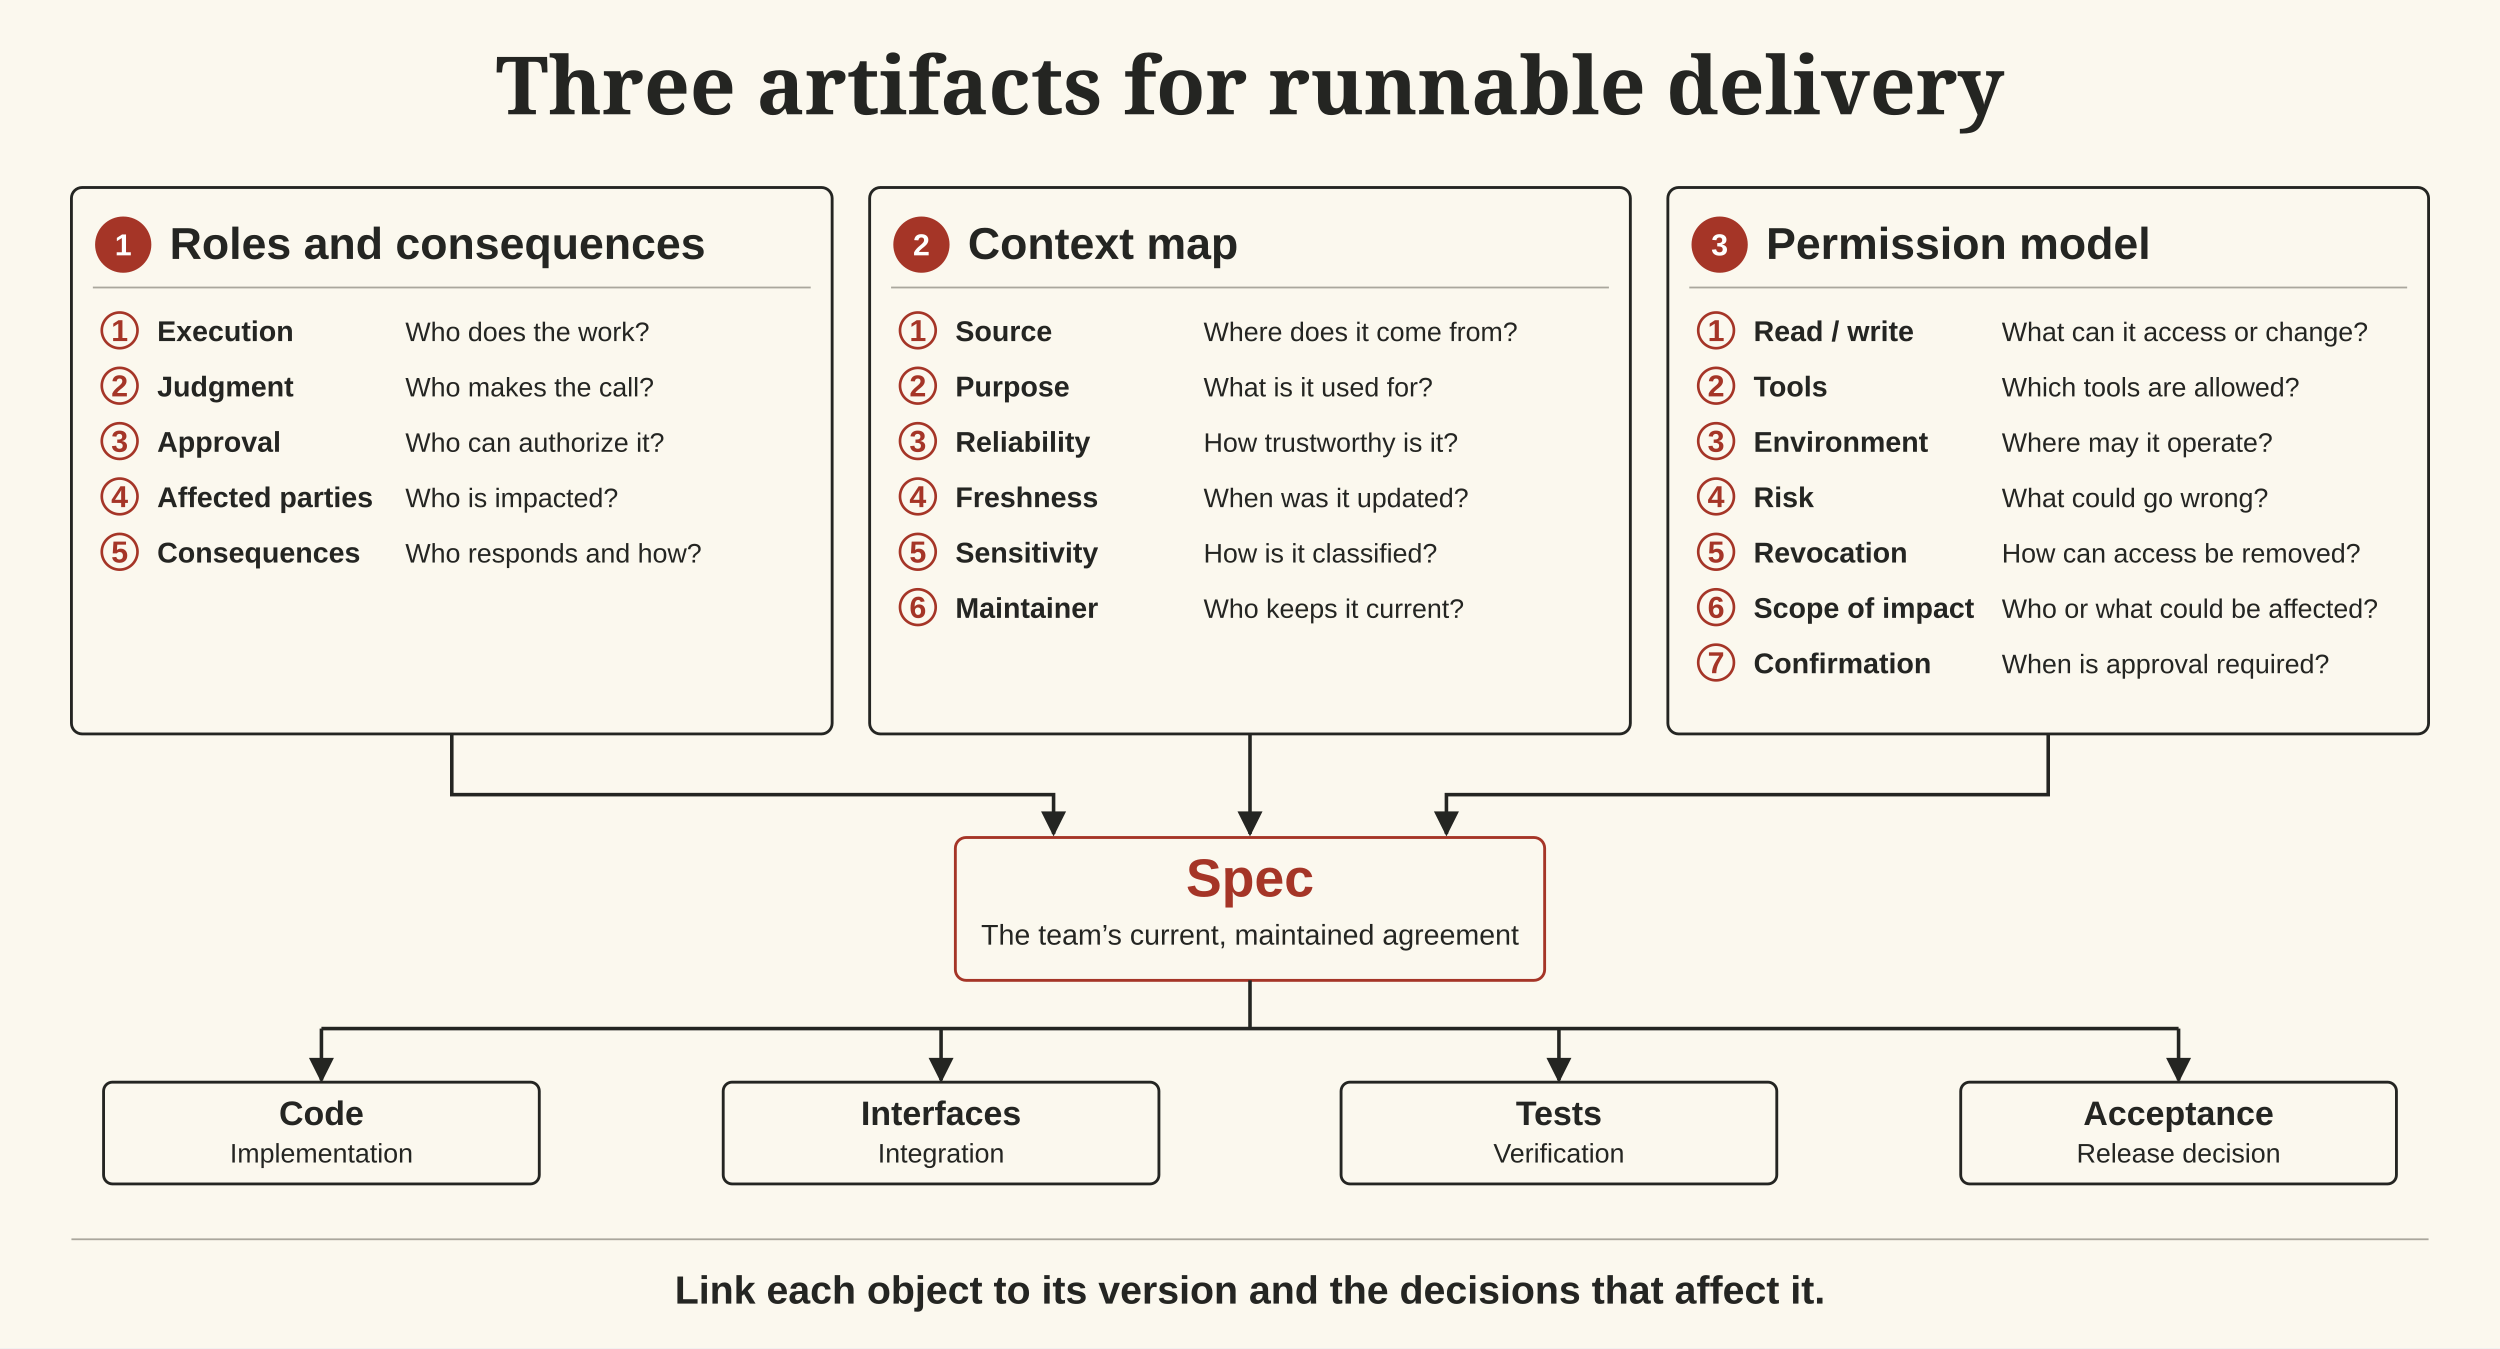
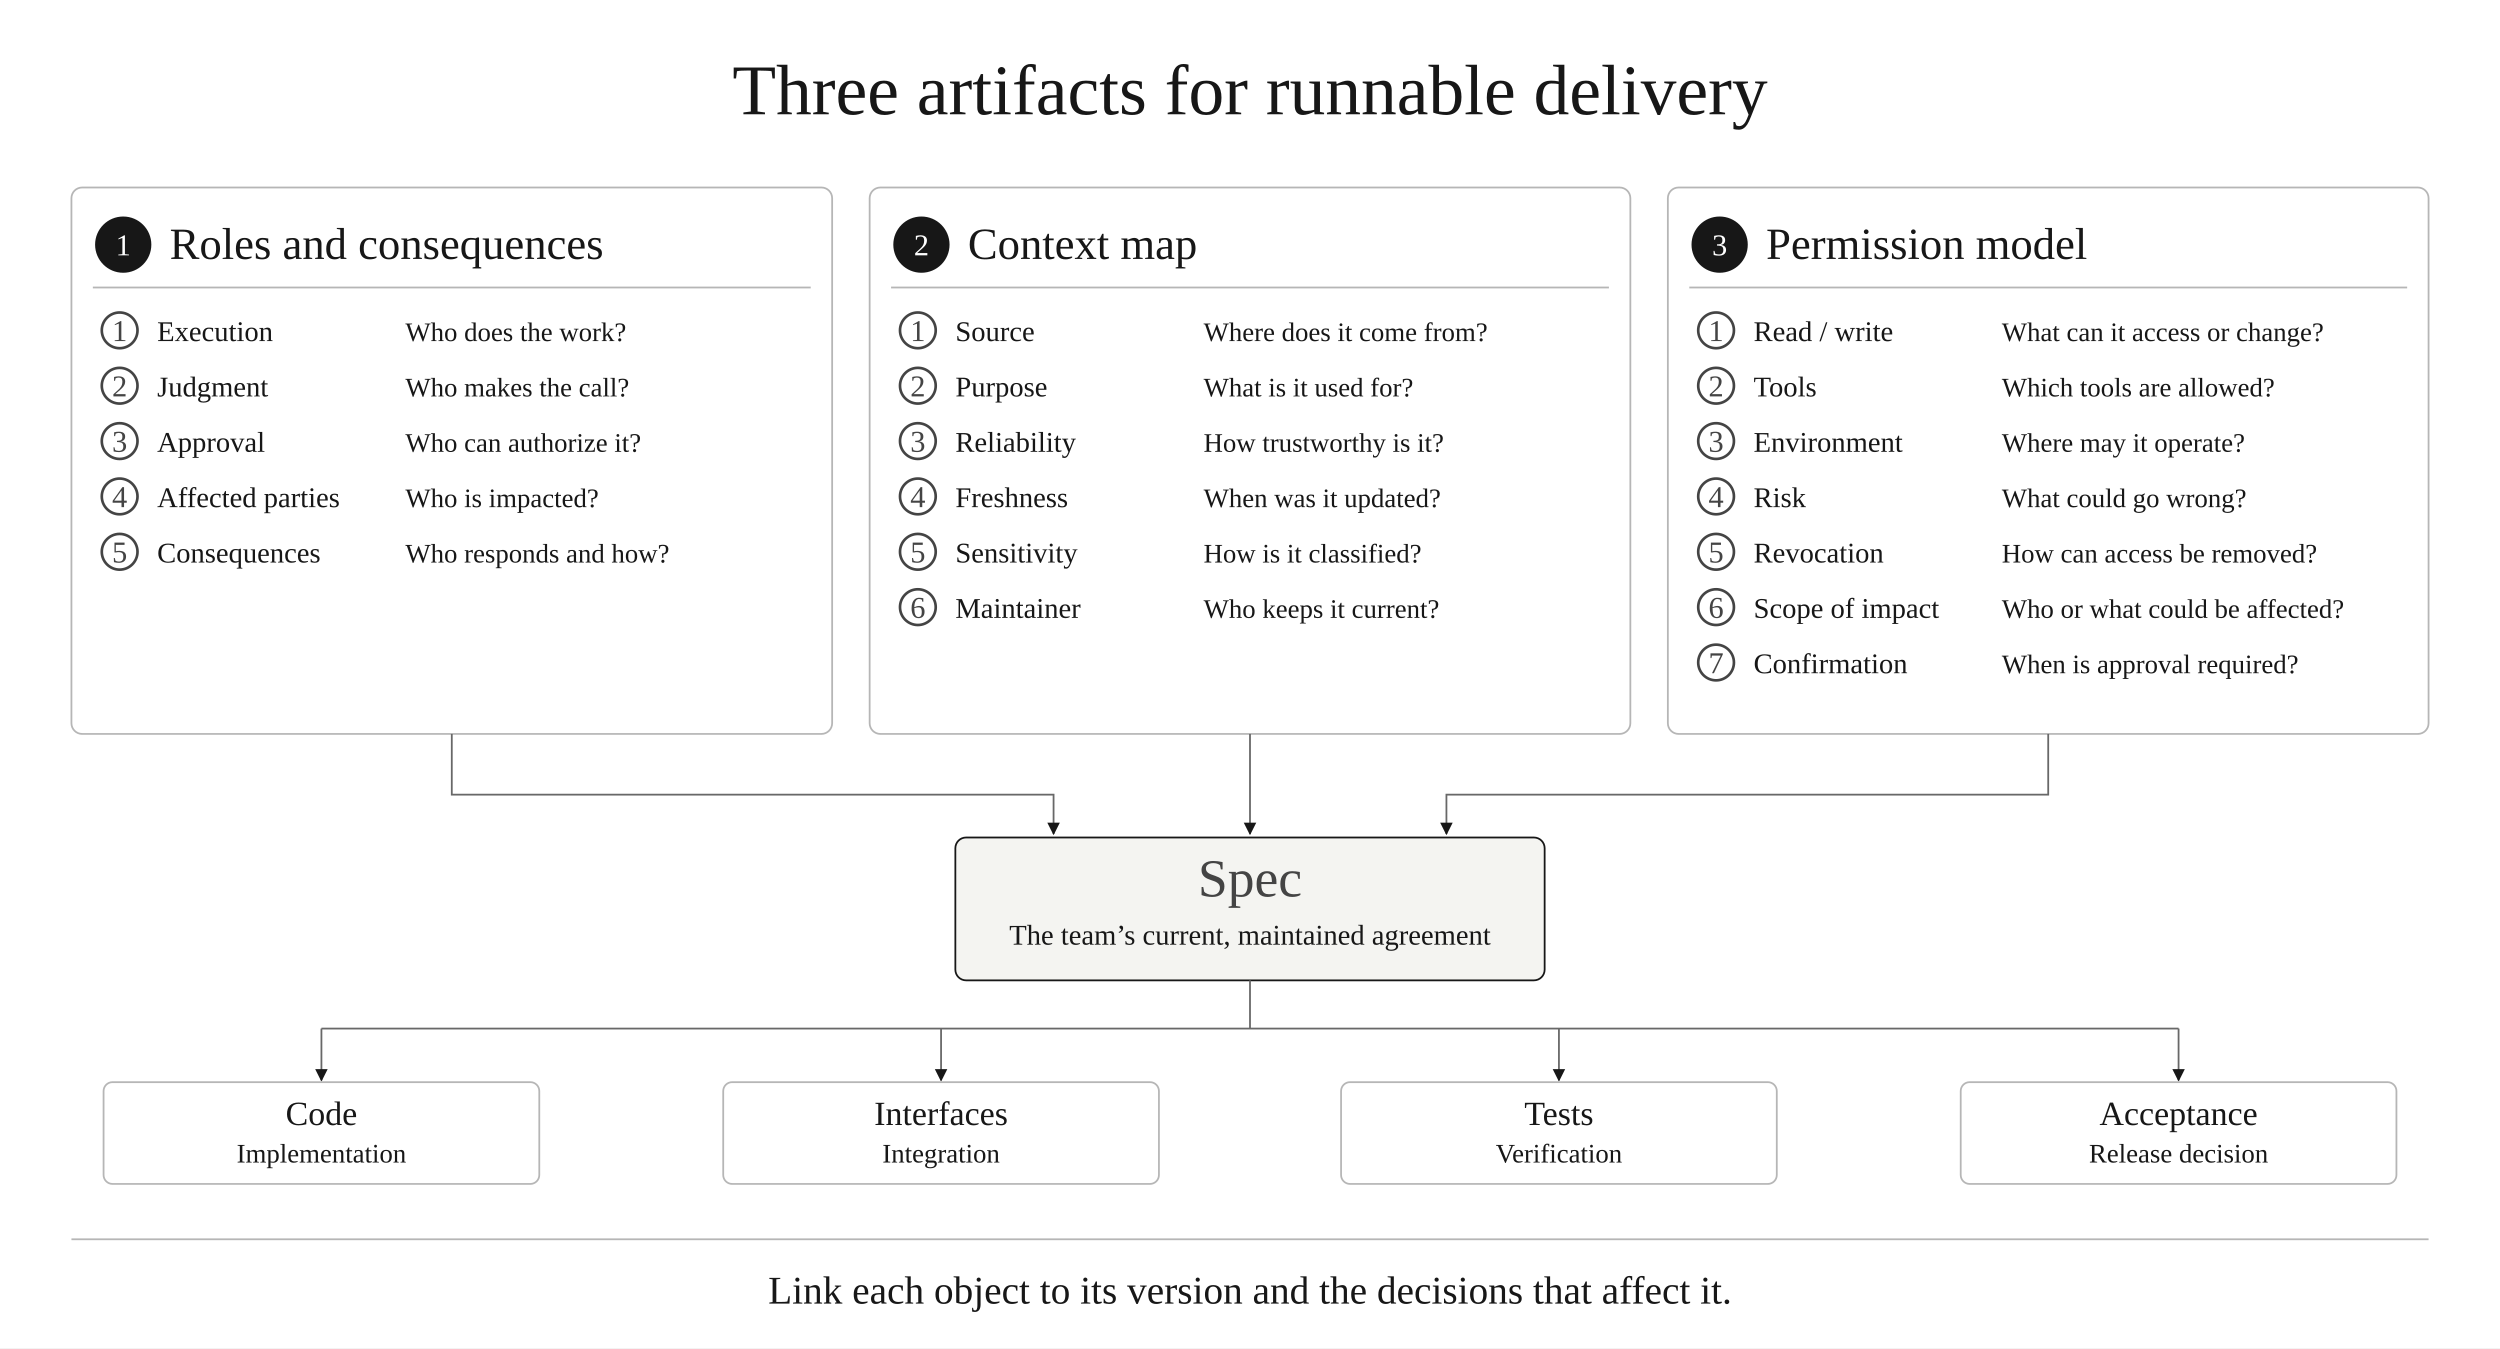
<svg xmlns="http://www.w3.org/2000/svg" viewBox="0 0 1400 755" role="img" aria-labelledby="delivery-title delivery-desc">
  <defs>
    <marker id="delivery-arrow" viewBox="0 0 10 10" refX="9" refY="5" markerWidth="7" markerHeight="7" orient="auto">
-       <path d="M0 0 L10 5 L0 10 Z" fill="#242522" />
+       <path d="M0 0 L10 5 L0 10 Z" fill="var(--case-ink, #171717)" />
    </marker>
  </defs>
-   <rect width="1400" height="755" fill="#fbf8ee" />
-   <text x="700" y="64" text-anchor="middle" font-family="Georgia, serif" font-size="45" font-weight="700" fill="#242522">Three artifacts for runnable delivery</text>
-   <rect x="40" y="105" width="426" height="306" rx="6" fill="#fbf8ee" stroke="#242522" stroke-width="1.6" />
-   <circle cx="69" cy="137" r="15" fill="#a53527" stroke="#a53527" stroke-width="1.5" />
-   <text x="69" y="143" text-anchor="middle" font-family="Arial, sans-serif" font-size="17" font-weight="700" fill="#fff">1</text>
-   <text x="95" y="145" text-anchor="start" font-family="Arial, sans-serif" font-size="25" font-weight="700" fill="#242522">Roles and consequences</text>
-   <path d="M 52 161 H 454" fill="none" stroke="#aaa79d" stroke-width="1" />
-   <circle cx="67" cy="185" r="10" fill="#fbf8ee" stroke="#a53527" stroke-width="1.5" />
-   <text x="67" y="191" text-anchor="middle" font-family="Arial, sans-serif" font-size="17" font-weight="700" fill="#a53527">1</text>
-   <text x="88" y="191" text-anchor="start" font-family="Arial, sans-serif" font-size="16" font-weight="700" fill="#242522">Execution</text>
-   <text x="227" y="191" text-anchor="start" font-family="Arial, sans-serif" font-size="15" font-weight="400" fill="#242522">Who does the work?</text>
-   <circle cx="67" cy="216" r="10" fill="#fbf8ee" stroke="#a53527" stroke-width="1.5" />
-   <text x="67" y="222" text-anchor="middle" font-family="Arial, sans-serif" font-size="17" font-weight="700" fill="#a53527">2</text>
-   <text x="88" y="222" text-anchor="start" font-family="Arial, sans-serif" font-size="16" font-weight="700" fill="#242522">Judgment</text>
-   <text x="227" y="222" text-anchor="start" font-family="Arial, sans-serif" font-size="15" font-weight="400" fill="#242522">Who makes the call?</text>
-   <circle cx="67" cy="247" r="10" fill="#fbf8ee" stroke="#a53527" stroke-width="1.5" />
-   <text x="67" y="253" text-anchor="middle" font-family="Arial, sans-serif" font-size="17" font-weight="700" fill="#a53527">3</text>
-   <text x="88" y="253" text-anchor="start" font-family="Arial, sans-serif" font-size="16" font-weight="700" fill="#242522">Approval</text>
-   <text x="227" y="253" text-anchor="start" font-family="Arial, sans-serif" font-size="15" font-weight="400" fill="#242522">Who can authorize it?</text>
-   <circle cx="67" cy="278" r="10" fill="#fbf8ee" stroke="#a53527" stroke-width="1.5" />
-   <text x="67" y="284" text-anchor="middle" font-family="Arial, sans-serif" font-size="17" font-weight="700" fill="#a53527">4</text>
-   <text x="88" y="284" text-anchor="start" font-family="Arial, sans-serif" font-size="16" font-weight="700" fill="#242522">Affected parties</text>
-   <text x="227" y="284" text-anchor="start" font-family="Arial, sans-serif" font-size="15" font-weight="400" fill="#242522">Who is impacted?</text>
-   <circle cx="67" cy="309" r="10" fill="#fbf8ee" stroke="#a53527" stroke-width="1.5" />
-   <text x="67" y="315" text-anchor="middle" font-family="Arial, sans-serif" font-size="17" font-weight="700" fill="#a53527">5</text>
-   <text x="88" y="315" text-anchor="start" font-family="Arial, sans-serif" font-size="16" font-weight="700" fill="#242522">Consequences</text>
-   <text x="227" y="315" text-anchor="start" font-family="Arial, sans-serif" font-size="15" font-weight="400" fill="#242522">Who responds and how?</text>
-   <rect x="487" y="105" width="426" height="306" rx="6" fill="#fbf8ee" stroke="#242522" stroke-width="1.6" />
-   <circle cx="516" cy="137" r="15" fill="#a53527" stroke="#a53527" stroke-width="1.5" />
-   <text x="516" y="143" text-anchor="middle" font-family="Arial, sans-serif" font-size="17" font-weight="700" fill="#fff">2</text>
-   <text x="542" y="145" text-anchor="start" font-family="Arial, sans-serif" font-size="25" font-weight="700" fill="#242522">Context map</text>
-   <path d="M 499 161 H 901" fill="none" stroke="#aaa79d" stroke-width="1" />
-   <circle cx="514" cy="185" r="10" fill="#fbf8ee" stroke="#a53527" stroke-width="1.5" />
-   <text x="514" y="191" text-anchor="middle" font-family="Arial, sans-serif" font-size="17" font-weight="700" fill="#a53527">1</text>
-   <text x="535" y="191" text-anchor="start" font-family="Arial, sans-serif" font-size="16" font-weight="700" fill="#242522">Source</text>
-   <text x="674" y="191" text-anchor="start" font-family="Arial, sans-serif" font-size="15" font-weight="400" fill="#242522">Where does it come from?</text>
-   <circle cx="514" cy="216" r="10" fill="#fbf8ee" stroke="#a53527" stroke-width="1.5" />
-   <text x="514" y="222" text-anchor="middle" font-family="Arial, sans-serif" font-size="17" font-weight="700" fill="#a53527">2</text>
-   <text x="535" y="222" text-anchor="start" font-family="Arial, sans-serif" font-size="16" font-weight="700" fill="#242522">Purpose</text>
-   <text x="674" y="222" text-anchor="start" font-family="Arial, sans-serif" font-size="15" font-weight="400" fill="#242522">What is it used for?</text>
-   <circle cx="514" cy="247" r="10" fill="#fbf8ee" stroke="#a53527" stroke-width="1.5" />
-   <text x="514" y="253" text-anchor="middle" font-family="Arial, sans-serif" font-size="17" font-weight="700" fill="#a53527">3</text>
-   <text x="535" y="253" text-anchor="start" font-family="Arial, sans-serif" font-size="16" font-weight="700" fill="#242522">Reliability</text>
-   <text x="674" y="253" text-anchor="start" font-family="Arial, sans-serif" font-size="15" font-weight="400" fill="#242522">How trustworthy is it?</text>
-   <circle cx="514" cy="278" r="10" fill="#fbf8ee" stroke="#a53527" stroke-width="1.5" />
-   <text x="514" y="284" text-anchor="middle" font-family="Arial, sans-serif" font-size="17" font-weight="700" fill="#a53527">4</text>
-   <text x="535" y="284" text-anchor="start" font-family="Arial, sans-serif" font-size="16" font-weight="700" fill="#242522">Freshness</text>
-   <text x="674" y="284" text-anchor="start" font-family="Arial, sans-serif" font-size="15" font-weight="400" fill="#242522">When was it updated?</text>
-   <circle cx="514" cy="309" r="10" fill="#fbf8ee" stroke="#a53527" stroke-width="1.5" />
-   <text x="514" y="315" text-anchor="middle" font-family="Arial, sans-serif" font-size="17" font-weight="700" fill="#a53527">5</text>
-   <text x="535" y="315" text-anchor="start" font-family="Arial, sans-serif" font-size="16" font-weight="700" fill="#242522">Sensitivity</text>
-   <text x="674" y="315" text-anchor="start" font-family="Arial, sans-serif" font-size="15" font-weight="400" fill="#242522">How is it classified?</text>
-   <circle cx="514" cy="340" r="10" fill="#fbf8ee" stroke="#a53527" stroke-width="1.5" />
-   <text x="514" y="346" text-anchor="middle" font-family="Arial, sans-serif" font-size="17" font-weight="700" fill="#a53527">6</text>
-   <text x="535" y="346" text-anchor="start" font-family="Arial, sans-serif" font-size="16" font-weight="700" fill="#242522">Maintainer</text>
-   <text x="674" y="346" text-anchor="start" font-family="Arial, sans-serif" font-size="15" font-weight="400" fill="#242522">Who keeps it current?</text>
-   <rect x="934" y="105" width="426" height="306" rx="6" fill="#fbf8ee" stroke="#242522" stroke-width="1.6" />
-   <circle cx="963" cy="137" r="15" fill="#a53527" stroke="#a53527" stroke-width="1.5" />
-   <text x="963" y="143" text-anchor="middle" font-family="Arial, sans-serif" font-size="17" font-weight="700" fill="#fff">3</text>
-   <text x="989" y="145" text-anchor="start" font-family="Arial, sans-serif" font-size="25" font-weight="700" fill="#242522">Permission model</text>
-   <path d="M 946 161 H 1348" fill="none" stroke="#aaa79d" stroke-width="1" />
-   <circle cx="961" cy="185" r="10" fill="#fbf8ee" stroke="#a53527" stroke-width="1.5" />
-   <text x="961" y="191" text-anchor="middle" font-family="Arial, sans-serif" font-size="17" font-weight="700" fill="#a53527">1</text>
-   <text x="982" y="191" text-anchor="start" font-family="Arial, sans-serif" font-size="16" font-weight="700" fill="#242522">Read / write</text>
-   <text x="1121" y="191" text-anchor="start" font-family="Arial, sans-serif" font-size="15" font-weight="400" fill="#242522">What can it access or change?</text>
-   <circle cx="961" cy="216" r="10" fill="#fbf8ee" stroke="#a53527" stroke-width="1.5" />
-   <text x="961" y="222" text-anchor="middle" font-family="Arial, sans-serif" font-size="17" font-weight="700" fill="#a53527">2</text>
-   <text x="982" y="222" text-anchor="start" font-family="Arial, sans-serif" font-size="16" font-weight="700" fill="#242522">Tools</text>
-   <text x="1121" y="222" text-anchor="start" font-family="Arial, sans-serif" font-size="15" font-weight="400" fill="#242522">Which tools are allowed?</text>
-   <circle cx="961" cy="247" r="10" fill="#fbf8ee" stroke="#a53527" stroke-width="1.5" />
-   <text x="961" y="253" text-anchor="middle" font-family="Arial, sans-serif" font-size="17" font-weight="700" fill="#a53527">3</text>
-   <text x="982" y="253" text-anchor="start" font-family="Arial, sans-serif" font-size="16" font-weight="700" fill="#242522">Environment</text>
-   <text x="1121" y="253" text-anchor="start" font-family="Arial, sans-serif" font-size="15" font-weight="400" fill="#242522">Where may it operate?</text>
-   <circle cx="961" cy="278" r="10" fill="#fbf8ee" stroke="#a53527" stroke-width="1.5" />
-   <text x="961" y="284" text-anchor="middle" font-family="Arial, sans-serif" font-size="17" font-weight="700" fill="#a53527">4</text>
-   <text x="982" y="284" text-anchor="start" font-family="Arial, sans-serif" font-size="16" font-weight="700" fill="#242522">Risk</text>
-   <text x="1121" y="284" text-anchor="start" font-family="Arial, sans-serif" font-size="15" font-weight="400" fill="#242522">What could go wrong?</text>
-   <circle cx="961" cy="309" r="10" fill="#fbf8ee" stroke="#a53527" stroke-width="1.5" />
-   <text x="961" y="315" text-anchor="middle" font-family="Arial, sans-serif" font-size="17" font-weight="700" fill="#a53527">5</text>
-   <text x="982" y="315" text-anchor="start" font-family="Arial, sans-serif" font-size="16" font-weight="700" fill="#242522">Revocation</text>
-   <text x="1121" y="315" text-anchor="start" font-family="Arial, sans-serif" font-size="15" font-weight="400" fill="#242522">How can access be removed?</text>
-   <circle cx="961" cy="340" r="10" fill="#fbf8ee" stroke="#a53527" stroke-width="1.5" />
-   <text x="961" y="346" text-anchor="middle" font-family="Arial, sans-serif" font-size="17" font-weight="700" fill="#a53527">6</text>
-   <text x="982" y="346" text-anchor="start" font-family="Arial, sans-serif" font-size="16" font-weight="700" fill="#242522">Scope of impact</text>
-   <text x="1121" y="346" text-anchor="start" font-family="Arial, sans-serif" font-size="15" font-weight="400" fill="#242522">Who or what could be affected?</text>
-   <circle cx="961" cy="371" r="10" fill="#fbf8ee" stroke="#a53527" stroke-width="1.5" />
-   <text x="961" y="377" text-anchor="middle" font-family="Arial, sans-serif" font-size="17" font-weight="700" fill="#a53527">7</text>
-   <text x="982" y="377" text-anchor="start" font-family="Arial, sans-serif" font-size="16" font-weight="700" fill="#242522">Confirmation</text>
-   <text x="1121" y="377" text-anchor="start" font-family="Arial, sans-serif" font-size="15" font-weight="400" fill="#242522">When is approval required?</text>
-   <path d="M253 411 V445 H590 V467" fill="none" stroke="#242522" stroke-width="2" marker-end="url(#delivery-arrow)" />
-   <path d="M700 411 V467" fill="none" stroke="#242522" stroke-width="2" marker-end="url(#delivery-arrow)" />
-   <path d="M1147 411 V445 H810 V467" fill="none" stroke="#242522" stroke-width="2" marker-end="url(#delivery-arrow)" />
-   <rect x="535" y="469" width="330" height="80" rx="6" fill="#fbf8ee" stroke="#a53527" stroke-width="1.6" />
-   <text x="700" y="502" text-anchor="middle" font-family="Arial, sans-serif" font-size="30" font-weight="700" fill="#a53527">Spec</text>
-   <text x="700" y="529" text-anchor="middle" font-family="Arial, sans-serif" font-size="16" font-weight="400" fill="#242522">The team’s current, maintained agreement</text>
-   <path d="M700 549 V576 M180 576 H1220" fill="none" stroke="#242522" stroke-width="2" />
-   <path d="M180 576 V605" fill="none" stroke="#242522" stroke-width="2" marker-end="url(#delivery-arrow)" />
-   <rect x="58" y="606" width="244" height="57" rx="5" fill="#fbf8ee" stroke="#242522" stroke-width="1.6" />
-   <text x="180" y="630" text-anchor="middle" font-family="Arial, sans-serif" font-size="19" font-weight="700" fill="#242522">Code</text>
-   <text x="180" y="651" text-anchor="middle" font-family="Arial, sans-serif" font-size="15" font-weight="400" fill="#242522">Implementation</text>
-   <path d="M527 576 V605" fill="none" stroke="#242522" stroke-width="2" marker-end="url(#delivery-arrow)" />
-   <rect x="405" y="606" width="244" height="57" rx="5" fill="#fbf8ee" stroke="#242522" stroke-width="1.6" />
-   <text x="527" y="630" text-anchor="middle" font-family="Arial, sans-serif" font-size="19" font-weight="700" fill="#242522">Interfaces</text>
-   <text x="527" y="651" text-anchor="middle" font-family="Arial, sans-serif" font-size="15" font-weight="400" fill="#242522">Integration</text>
-   <path d="M873 576 V605" fill="none" stroke="#242522" stroke-width="2" marker-end="url(#delivery-arrow)" />
-   <rect x="751" y="606" width="244" height="57" rx="5" fill="#fbf8ee" stroke="#242522" stroke-width="1.6" />
-   <text x="873" y="630" text-anchor="middle" font-family="Arial, sans-serif" font-size="19" font-weight="700" fill="#242522">Tests</text>
-   <text x="873" y="651" text-anchor="middle" font-family="Arial, sans-serif" font-size="15" font-weight="400" fill="#242522">Verification</text>
-   <path d="M1220 576 V605" fill="none" stroke="#242522" stroke-width="2" marker-end="url(#delivery-arrow)" />
-   <rect x="1098" y="606" width="244" height="57" rx="5" fill="#fbf8ee" stroke="#242522" stroke-width="1.6" />
-   <text x="1220" y="630" text-anchor="middle" font-family="Arial, sans-serif" font-size="19" font-weight="700" fill="#242522">Acceptance</text>
-   <text x="1220" y="651" text-anchor="middle" font-family="Arial, sans-serif" font-size="15" font-weight="400" fill="#242522">Release decision</text>
-   <path d="M40 694 H1360" fill="none" stroke="#aaa79d" stroke-width="1" />
-   <text x="700" y="730" text-anchor="middle" font-family="Arial, sans-serif" font-size="22" font-weight="700" fill="#242522">Link each object to its version and the decisions that affect it.</text>
+   <rect width="1400" height="755" fill="var(--case-bg, #fff)" />
+   <text x="700" y="64" text-anchor="middle" font-family="var(--case-font-heading, sans-serif)" font-size="40" class="article-diagram-title" font-weight="var(--case-weight-strong, 650)" fill="var(--case-ink, #171717)">Three artifacts for runnable delivery</text>
+   <rect x="40" y="105" width="426" height="306" rx="6" fill="var(--case-bg, #fff)" stroke="var(--case-rule, #b6b6b6)" stroke-width="var(--case-border-width, 1)" />
+   <circle cx="69" cy="137" r="15" fill="var(--case-ink, #171717)" stroke="var(--case-ink, #171717)" stroke-width="1.5" />
+   <text x="69" y="143" text-anchor="middle" font-family="var(--case-font-body, sans-serif)" font-size="17" font-weight="var(--case-weight-strong, 650)" fill="#fff">1</text>
+   <text x="95" y="145" text-anchor="start" font-family="var(--case-font-body, sans-serif)" font-size="25" font-weight="var(--case-weight-strong, 650)" fill="var(--case-ink, #171717)">Roles and consequences</text>
+   <path d="M 52 161 H 454" fill="none" stroke="var(--case-rule, #b6b6b6)" stroke-width="1" />
+   <circle cx="67" cy="185" r="10" fill="var(--case-bg, #fff)" stroke="var(--case-copy, #444)" stroke-width="1.5" />
+   <text x="67" y="191" text-anchor="middle" font-family="var(--case-font-body, sans-serif)" font-size="17" font-weight="var(--case-weight-strong, 650)" fill="var(--case-copy, #444)">1</text>
+   <text x="88" y="191" text-anchor="start" font-family="var(--case-font-body, sans-serif)" font-size="16" font-weight="var(--case-weight-strong, 650)" fill="var(--case-ink, #171717)">Execution</text>
+   <text x="227" y="191" text-anchor="start" font-family="var(--case-font-body, sans-serif)" font-size="15" font-weight="var(--case-weight-regular, 400)" fill="var(--case-ink, #171717)">Who does the work?</text>
+   <circle cx="67" cy="216" r="10" fill="var(--case-bg, #fff)" stroke="var(--case-copy, #444)" stroke-width="1.5" />
+   <text x="67" y="222" text-anchor="middle" font-family="var(--case-font-body, sans-serif)" font-size="17" font-weight="var(--case-weight-strong, 650)" fill="var(--case-copy, #444)">2</text>
+   <text x="88" y="222" text-anchor="start" font-family="var(--case-font-body, sans-serif)" font-size="16" font-weight="var(--case-weight-strong, 650)" fill="var(--case-ink, #171717)">Judgment</text>
+   <text x="227" y="222" text-anchor="start" font-family="var(--case-font-body, sans-serif)" font-size="15" font-weight="var(--case-weight-regular, 400)" fill="var(--case-ink, #171717)">Who makes the call?</text>
+   <circle cx="67" cy="247" r="10" fill="var(--case-bg, #fff)" stroke="var(--case-copy, #444)" stroke-width="1.5" />
+   <text x="67" y="253" text-anchor="middle" font-family="var(--case-font-body, sans-serif)" font-size="17" font-weight="var(--case-weight-strong, 650)" fill="var(--case-copy, #444)">3</text>
+   <text x="88" y="253" text-anchor="start" font-family="var(--case-font-body, sans-serif)" font-size="16" font-weight="var(--case-weight-strong, 650)" fill="var(--case-ink, #171717)">Approval</text>
+   <text x="227" y="253" text-anchor="start" font-family="var(--case-font-body, sans-serif)" font-size="15" font-weight="var(--case-weight-regular, 400)" fill="var(--case-ink, #171717)">Who can authorize it?</text>
+   <circle cx="67" cy="278" r="10" fill="var(--case-bg, #fff)" stroke="var(--case-copy, #444)" stroke-width="1.5" />
+   <text x="67" y="284" text-anchor="middle" font-family="var(--case-font-body, sans-serif)" font-size="17" font-weight="var(--case-weight-strong, 650)" fill="var(--case-copy, #444)">4</text>
+   <text x="88" y="284" text-anchor="start" font-family="var(--case-font-body, sans-serif)" font-size="16" font-weight="var(--case-weight-strong, 650)" fill="var(--case-ink, #171717)">Affected parties</text>
+   <text x="227" y="284" text-anchor="start" font-family="var(--case-font-body, sans-serif)" font-size="15" font-weight="var(--case-weight-regular, 400)" fill="var(--case-ink, #171717)">Who is impacted?</text>
+   <circle cx="67" cy="309" r="10" fill="var(--case-bg, #fff)" stroke="var(--case-copy, #444)" stroke-width="1.5" />
+   <text x="67" y="315" text-anchor="middle" font-family="var(--case-font-body, sans-serif)" font-size="17" font-weight="var(--case-weight-strong, 650)" fill="var(--case-copy, #444)">5</text>
+   <text x="88" y="315" text-anchor="start" font-family="var(--case-font-body, sans-serif)" font-size="16" font-weight="var(--case-weight-strong, 650)" fill="var(--case-ink, #171717)">Consequences</text>
+   <text x="227" y="315" text-anchor="start" font-family="var(--case-font-body, sans-serif)" font-size="15" font-weight="var(--case-weight-regular, 400)" fill="var(--case-ink, #171717)">Who responds and how?</text>
+   <rect x="487" y="105" width="426" height="306" rx="6" fill="var(--case-bg, #fff)" stroke="var(--case-rule, #b6b6b6)" stroke-width="var(--case-border-width, 1)" />
+   <circle cx="516" cy="137" r="15" fill="var(--case-ink, #171717)" stroke="var(--case-ink, #171717)" stroke-width="1.5" />
+   <text x="516" y="143" text-anchor="middle" font-family="var(--case-font-body, sans-serif)" font-size="17" font-weight="var(--case-weight-strong, 650)" fill="#fff">2</text>
+   <text x="542" y="145" text-anchor="start" font-family="var(--case-font-body, sans-serif)" font-size="25" font-weight="var(--case-weight-strong, 650)" fill="var(--case-ink, #171717)">Context map</text>
+   <path d="M 499 161 H 901" fill="none" stroke="var(--case-rule, #b6b6b6)" stroke-width="1" />
+   <circle cx="514" cy="185" r="10" fill="var(--case-bg, #fff)" stroke="var(--case-copy, #444)" stroke-width="1.5" />
+   <text x="514" y="191" text-anchor="middle" font-family="var(--case-font-body, sans-serif)" font-size="17" font-weight="var(--case-weight-strong, 650)" fill="var(--case-copy, #444)">1</text>
+   <text x="535" y="191" text-anchor="start" font-family="var(--case-font-body, sans-serif)" font-size="16" font-weight="var(--case-weight-strong, 650)" fill="var(--case-ink, #171717)">Source</text>
+   <text x="674" y="191" text-anchor="start" font-family="var(--case-font-body, sans-serif)" font-size="15" font-weight="var(--case-weight-regular, 400)" fill="var(--case-ink, #171717)">Where does it come from?</text>
+   <circle cx="514" cy="216" r="10" fill="var(--case-bg, #fff)" stroke="var(--case-copy, #444)" stroke-width="1.5" />
+   <text x="514" y="222" text-anchor="middle" font-family="var(--case-font-body, sans-serif)" font-size="17" font-weight="var(--case-weight-strong, 650)" fill="var(--case-copy, #444)">2</text>
+   <text x="535" y="222" text-anchor="start" font-family="var(--case-font-body, sans-serif)" font-size="16" font-weight="var(--case-weight-strong, 650)" fill="var(--case-ink, #171717)">Purpose</text>
+   <text x="674" y="222" text-anchor="start" font-family="var(--case-font-body, sans-serif)" font-size="15" font-weight="var(--case-weight-regular, 400)" fill="var(--case-ink, #171717)">What is it used for?</text>
+   <circle cx="514" cy="247" r="10" fill="var(--case-bg, #fff)" stroke="var(--case-copy, #444)" stroke-width="1.5" />
+   <text x="514" y="253" text-anchor="middle" font-family="var(--case-font-body, sans-serif)" font-size="17" font-weight="var(--case-weight-strong, 650)" fill="var(--case-copy, #444)">3</text>
+   <text x="535" y="253" text-anchor="start" font-family="var(--case-font-body, sans-serif)" font-size="16" font-weight="var(--case-weight-strong, 650)" fill="var(--case-ink, #171717)">Reliability</text>
+   <text x="674" y="253" text-anchor="start" font-family="var(--case-font-body, sans-serif)" font-size="15" font-weight="var(--case-weight-regular, 400)" fill="var(--case-ink, #171717)">How trustworthy is it?</text>
+   <circle cx="514" cy="278" r="10" fill="var(--case-bg, #fff)" stroke="var(--case-copy, #444)" stroke-width="1.5" />
+   <text x="514" y="284" text-anchor="middle" font-family="var(--case-font-body, sans-serif)" font-size="17" font-weight="var(--case-weight-strong, 650)" fill="var(--case-copy, #444)">4</text>
+   <text x="535" y="284" text-anchor="start" font-family="var(--case-font-body, sans-serif)" font-size="16" font-weight="var(--case-weight-strong, 650)" fill="var(--case-ink, #171717)">Freshness</text>
+   <text x="674" y="284" text-anchor="start" font-family="var(--case-font-body, sans-serif)" font-size="15" font-weight="var(--case-weight-regular, 400)" fill="var(--case-ink, #171717)">When was it updated?</text>
+   <circle cx="514" cy="309" r="10" fill="var(--case-bg, #fff)" stroke="var(--case-copy, #444)" stroke-width="1.5" />
+   <text x="514" y="315" text-anchor="middle" font-family="var(--case-font-body, sans-serif)" font-size="17" font-weight="var(--case-weight-strong, 650)" fill="var(--case-copy, #444)">5</text>
+   <text x="535" y="315" text-anchor="start" font-family="var(--case-font-body, sans-serif)" font-size="16" font-weight="var(--case-weight-strong, 650)" fill="var(--case-ink, #171717)">Sensitivity</text>
+   <text x="674" y="315" text-anchor="start" font-family="var(--case-font-body, sans-serif)" font-size="15" font-weight="var(--case-weight-regular, 400)" fill="var(--case-ink, #171717)">How is it classified?</text>
+   <circle cx="514" cy="340" r="10" fill="var(--case-bg, #fff)" stroke="var(--case-copy, #444)" stroke-width="1.5" />
+   <text x="514" y="346" text-anchor="middle" font-family="var(--case-font-body, sans-serif)" font-size="17" font-weight="var(--case-weight-strong, 650)" fill="var(--case-copy, #444)">6</text>
+   <text x="535" y="346" text-anchor="start" font-family="var(--case-font-body, sans-serif)" font-size="16" font-weight="var(--case-weight-strong, 650)" fill="var(--case-ink, #171717)">Maintainer</text>
+   <text x="674" y="346" text-anchor="start" font-family="var(--case-font-body, sans-serif)" font-size="15" font-weight="var(--case-weight-regular, 400)" fill="var(--case-ink, #171717)">Who keeps it current?</text>
+   <rect x="934" y="105" width="426" height="306" rx="6" fill="var(--case-bg, #fff)" stroke="var(--case-rule, #b6b6b6)" stroke-width="var(--case-border-width, 1)" />
+   <circle cx="963" cy="137" r="15" fill="var(--case-ink, #171717)" stroke="var(--case-ink, #171717)" stroke-width="1.5" />
+   <text x="963" y="143" text-anchor="middle" font-family="var(--case-font-body, sans-serif)" font-size="17" font-weight="var(--case-weight-strong, 650)" fill="#fff">3</text>
+   <text x="989" y="145" text-anchor="start" font-family="var(--case-font-body, sans-serif)" font-size="25" font-weight="var(--case-weight-strong, 650)" fill="var(--case-ink, #171717)">Permission model</text>
+   <path d="M 946 161 H 1348" fill="none" stroke="var(--case-rule, #b6b6b6)" stroke-width="1" />
+   <circle cx="961" cy="185" r="10" fill="var(--case-bg, #fff)" stroke="var(--case-copy, #444)" stroke-width="1.5" />
+   <text x="961" y="191" text-anchor="middle" font-family="var(--case-font-body, sans-serif)" font-size="17" font-weight="var(--case-weight-strong, 650)" fill="var(--case-copy, #444)">1</text>
+   <text x="982" y="191" text-anchor="start" font-family="var(--case-font-body, sans-serif)" font-size="16" font-weight="var(--case-weight-strong, 650)" fill="var(--case-ink, #171717)">Read / write</text>
+   <text x="1121" y="191" text-anchor="start" font-family="var(--case-font-body, sans-serif)" font-size="15" font-weight="var(--case-weight-regular, 400)" fill="var(--case-ink, #171717)">What can it access or change?</text>
+   <circle cx="961" cy="216" r="10" fill="var(--case-bg, #fff)" stroke="var(--case-copy, #444)" stroke-width="1.5" />
+   <text x="961" y="222" text-anchor="middle" font-family="var(--case-font-body, sans-serif)" font-size="17" font-weight="var(--case-weight-strong, 650)" fill="var(--case-copy, #444)">2</text>
+   <text x="982" y="222" text-anchor="start" font-family="var(--case-font-body, sans-serif)" font-size="16" font-weight="var(--case-weight-strong, 650)" fill="var(--case-ink, #171717)">Tools</text>
+   <text x="1121" y="222" text-anchor="start" font-family="var(--case-font-body, sans-serif)" font-size="15" font-weight="var(--case-weight-regular, 400)" fill="var(--case-ink, #171717)">Which tools are allowed?</text>
+   <circle cx="961" cy="247" r="10" fill="var(--case-bg, #fff)" stroke="var(--case-copy, #444)" stroke-width="1.5" />
+   <text x="961" y="253" text-anchor="middle" font-family="var(--case-font-body, sans-serif)" font-size="17" font-weight="var(--case-weight-strong, 650)" fill="var(--case-copy, #444)">3</text>
+   <text x="982" y="253" text-anchor="start" font-family="var(--case-font-body, sans-serif)" font-size="16" font-weight="var(--case-weight-strong, 650)" fill="var(--case-ink, #171717)">Environment</text>
+   <text x="1121" y="253" text-anchor="start" font-family="var(--case-font-body, sans-serif)" font-size="15" font-weight="var(--case-weight-regular, 400)" fill="var(--case-ink, #171717)">Where may it operate?</text>
+   <circle cx="961" cy="278" r="10" fill="var(--case-bg, #fff)" stroke="var(--case-copy, #444)" stroke-width="1.5" />
+   <text x="961" y="284" text-anchor="middle" font-family="var(--case-font-body, sans-serif)" font-size="17" font-weight="var(--case-weight-strong, 650)" fill="var(--case-copy, #444)">4</text>
+   <text x="982" y="284" text-anchor="start" font-family="var(--case-font-body, sans-serif)" font-size="16" font-weight="var(--case-weight-strong, 650)" fill="var(--case-ink, #171717)">Risk</text>
+   <text x="1121" y="284" text-anchor="start" font-family="var(--case-font-body, sans-serif)" font-size="15" font-weight="var(--case-weight-regular, 400)" fill="var(--case-ink, #171717)">What could go wrong?</text>
+   <circle cx="961" cy="309" r="10" fill="var(--case-bg, #fff)" stroke="var(--case-copy, #444)" stroke-width="1.5" />
+   <text x="961" y="315" text-anchor="middle" font-family="var(--case-font-body, sans-serif)" font-size="17" font-weight="var(--case-weight-strong, 650)" fill="var(--case-copy, #444)">5</text>
+   <text x="982" y="315" text-anchor="start" font-family="var(--case-font-body, sans-serif)" font-size="16" font-weight="var(--case-weight-strong, 650)" fill="var(--case-ink, #171717)">Revocation</text>
+   <text x="1121" y="315" text-anchor="start" font-family="var(--case-font-body, sans-serif)" font-size="15" font-weight="var(--case-weight-regular, 400)" fill="var(--case-ink, #171717)">How can access be removed?</text>
+   <circle cx="961" cy="340" r="10" fill="var(--case-bg, #fff)" stroke="var(--case-copy, #444)" stroke-width="1.5" />
+   <text x="961" y="346" text-anchor="middle" font-family="var(--case-font-body, sans-serif)" font-size="17" font-weight="var(--case-weight-strong, 650)" fill="var(--case-copy, #444)">6</text>
+   <text x="982" y="346" text-anchor="start" font-family="var(--case-font-body, sans-serif)" font-size="16" font-weight="var(--case-weight-strong, 650)" fill="var(--case-ink, #171717)">Scope of impact</text>
+   <text x="1121" y="346" text-anchor="start" font-family="var(--case-font-body, sans-serif)" font-size="15" font-weight="var(--case-weight-regular, 400)" fill="var(--case-ink, #171717)">Who or what could be affected?</text>
+   <circle cx="961" cy="371" r="10" fill="var(--case-bg, #fff)" stroke="var(--case-copy, #444)" stroke-width="1.5" />
+   <text x="961" y="377" text-anchor="middle" font-family="var(--case-font-body, sans-serif)" font-size="17" font-weight="var(--case-weight-strong, 650)" fill="var(--case-copy, #444)">7</text>
+   <text x="982" y="377" text-anchor="start" font-family="var(--case-font-body, sans-serif)" font-size="16" font-weight="var(--case-weight-strong, 650)" fill="var(--case-ink, #171717)">Confirmation</text>
+   <text x="1121" y="377" text-anchor="start" font-family="var(--case-font-body, sans-serif)" font-size="15" font-weight="var(--case-weight-regular, 400)" fill="var(--case-ink, #171717)">When is approval required?</text>
+   <path d="M253 411 V445 H590 V467" fill="none" stroke="var(--case-muted, #686868)" stroke-width="var(--case-icon-stroke, 1.5)" marker-end="url(#delivery-arrow)" />
+   <path d="M700 411 V467" fill="none" stroke="var(--case-muted, #686868)" stroke-width="var(--case-icon-stroke, 1.5)" marker-end="url(#delivery-arrow)" />
+   <path d="M1147 411 V445 H810 V467" fill="none" stroke="var(--case-muted, #686868)" stroke-width="var(--case-icon-stroke, 1.5)" marker-end="url(#delivery-arrow)" />
+   <rect x="535" y="469" width="330" height="80" rx="6" fill="var(--case-surface, #f4f4f1)" stroke="var(--case-ink, #171717)" stroke-width="var(--case-border-width, 1)" />
+   <text x="700" y="502" text-anchor="middle" font-family="var(--case-font-body, sans-serif)" font-size="30" font-weight="var(--case-weight-strong, 650)" fill="var(--case-copy, #444)">Spec</text>
+   <text x="700" y="529" text-anchor="middle" font-family="var(--case-font-body, sans-serif)" font-size="16" font-weight="var(--case-weight-regular, 400)" fill="var(--case-ink, #171717)">The team’s current, maintained agreement</text>
+   <path d="M700 549 V576 M180 576 H1220" fill="none" stroke="var(--case-muted, #686868)" stroke-width="var(--case-icon-stroke, 1.5)" />
+   <path d="M180 576 V605" fill="none" stroke="var(--case-muted, #686868)" stroke-width="var(--case-icon-stroke, 1.5)" marker-end="url(#delivery-arrow)" />
+   <rect x="58" y="606" width="244" height="57" rx="5" fill="var(--case-bg, #fff)" stroke="var(--case-rule, #b6b6b6)" stroke-width="var(--case-border-width, 1)" />
+   <text x="180" y="630" text-anchor="middle" font-family="var(--case-font-body, sans-serif)" font-size="19" font-weight="var(--case-weight-strong, 650)" fill="var(--case-ink, #171717)">Code</text>
+   <text x="180" y="651" text-anchor="middle" font-family="var(--case-font-body, sans-serif)" font-size="15" font-weight="var(--case-weight-regular, 400)" fill="var(--case-ink, #171717)">Implementation</text>
+   <path d="M527 576 V605" fill="none" stroke="var(--case-muted, #686868)" stroke-width="var(--case-icon-stroke, 1.5)" marker-end="url(#delivery-arrow)" />
+   <rect x="405" y="606" width="244" height="57" rx="5" fill="var(--case-bg, #fff)" stroke="var(--case-rule, #b6b6b6)" stroke-width="var(--case-border-width, 1)" />
+   <text x="527" y="630" text-anchor="middle" font-family="var(--case-font-body, sans-serif)" font-size="19" font-weight="var(--case-weight-strong, 650)" fill="var(--case-ink, #171717)">Interfaces</text>
+   <text x="527" y="651" text-anchor="middle" font-family="var(--case-font-body, sans-serif)" font-size="15" font-weight="var(--case-weight-regular, 400)" fill="var(--case-ink, #171717)">Integration</text>
+   <path d="M873 576 V605" fill="none" stroke="var(--case-muted, #686868)" stroke-width="var(--case-icon-stroke, 1.5)" marker-end="url(#delivery-arrow)" />
+   <rect x="751" y="606" width="244" height="57" rx="5" fill="var(--case-bg, #fff)" stroke="var(--case-rule, #b6b6b6)" stroke-width="var(--case-border-width, 1)" />
+   <text x="873" y="630" text-anchor="middle" font-family="var(--case-font-body, sans-serif)" font-size="19" font-weight="var(--case-weight-strong, 650)" fill="var(--case-ink, #171717)">Tests</text>
+   <text x="873" y="651" text-anchor="middle" font-family="var(--case-font-body, sans-serif)" font-size="15" font-weight="var(--case-weight-regular, 400)" fill="var(--case-ink, #171717)">Verification</text>
+   <path d="M1220 576 V605" fill="none" stroke="var(--case-muted, #686868)" stroke-width="var(--case-icon-stroke, 1.5)" marker-end="url(#delivery-arrow)" />
+   <rect x="1098" y="606" width="244" height="57" rx="5" fill="var(--case-bg, #fff)" stroke="var(--case-rule, #b6b6b6)" stroke-width="var(--case-border-width, 1)" />
+   <text x="1220" y="630" text-anchor="middle" font-family="var(--case-font-body, sans-serif)" font-size="19" font-weight="var(--case-weight-strong, 650)" fill="var(--case-ink, #171717)">Acceptance</text>
+   <text x="1220" y="651" text-anchor="middle" font-family="var(--case-font-body, sans-serif)" font-size="15" font-weight="var(--case-weight-regular, 400)" fill="var(--case-ink, #171717)">Release decision</text>
+   <path d="M40 694 H1360" fill="none" stroke="var(--case-rule, #b6b6b6)" stroke-width="1" />
+   <text x="700" y="730" text-anchor="middle" font-family="var(--case-font-body, sans-serif)" font-size="22" font-weight="var(--case-weight-strong, 650)" fill="var(--case-ink, #171717)">Link each object to its version and the decisions that affect it.</text>
</svg>
